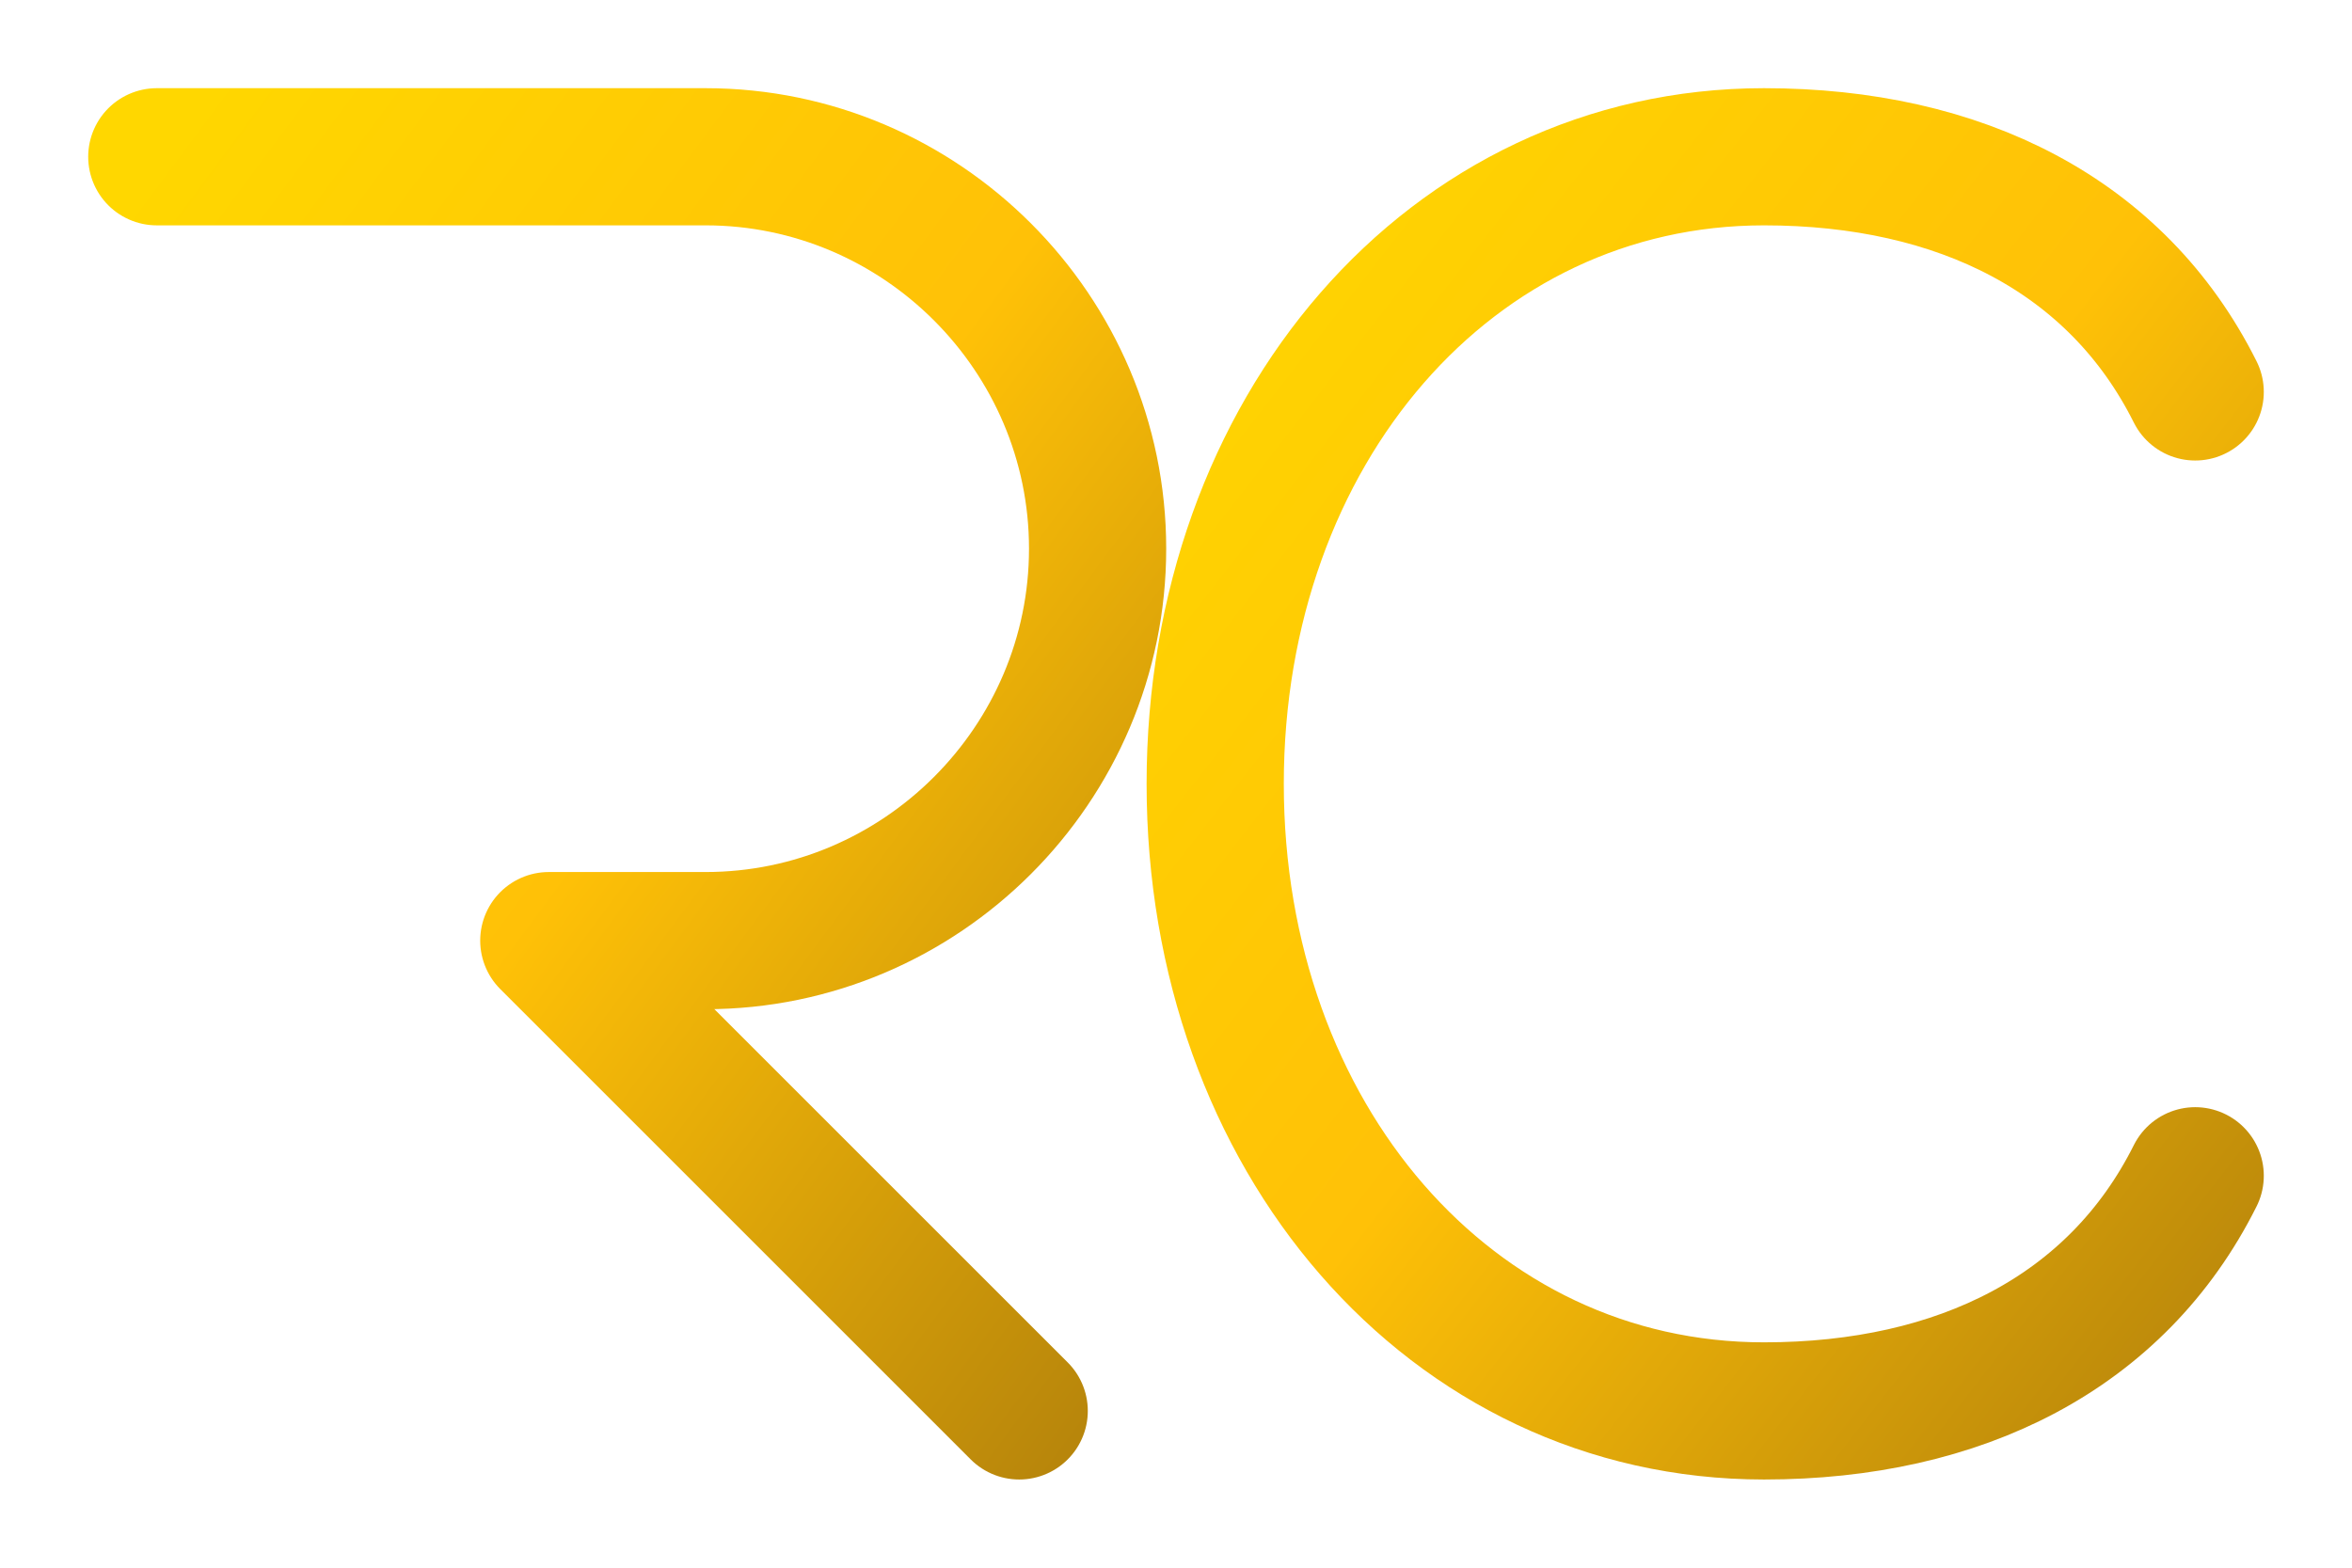
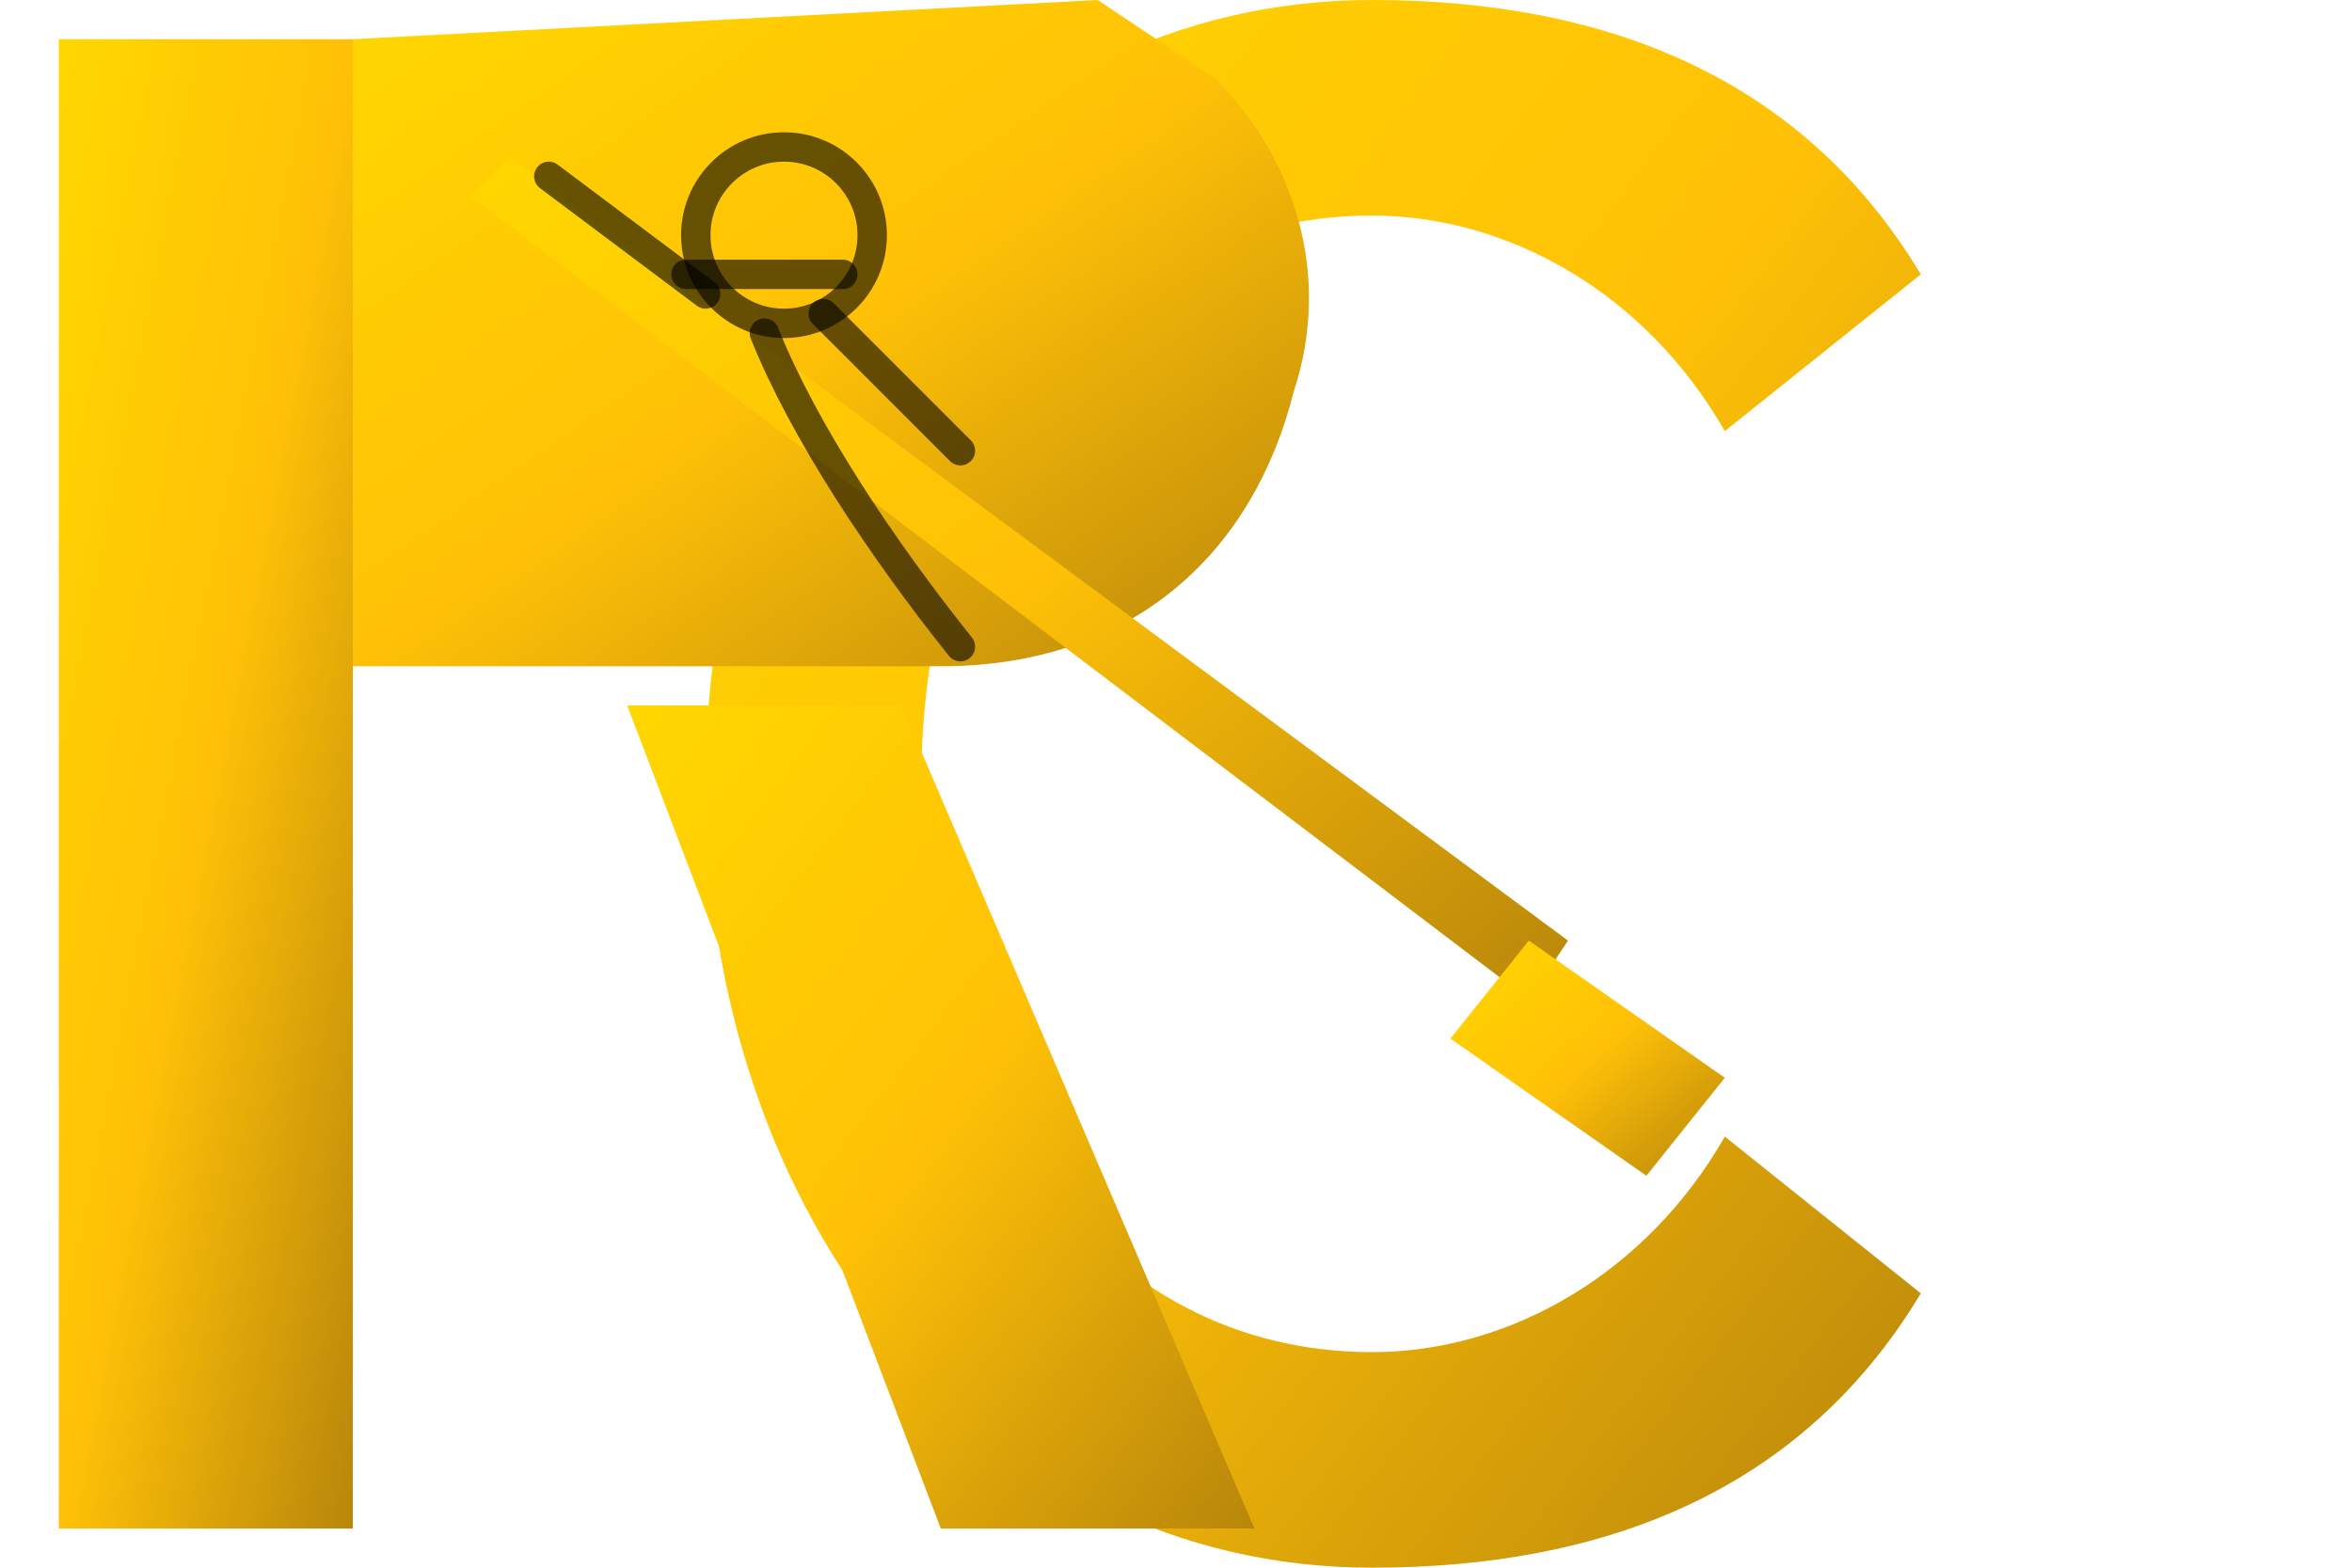
- <svg xmlns="http://www.w3.org/2000/svg" viewBox="0 0 120 80" fill="none">
+ <svg xmlns="http://www.w3.org/2000/svg" viewBox="0 0 120 80">
  <defs>
    <linearGradient id="gold" x1="0" y1="0" x2="1" y2="1">
      <stop offset="0%" stop-color="#FFD700" />
      <stop offset="50%" stop-color="#FFC107" />
      <stop offset="100%" stop-color="#B8860B" />
    </linearGradient>
  </defs>
-   <path d="M8 8h28c11 0 20 9 20 20s-9 20-20 20H28l24 24" stroke="url(#gold)" stroke-width="7" stroke-linecap="round" stroke-linejoin="round" fill="none" />
-   <line x1="8" y1="8" x2="8" y2="72" stroke="url(#gold)" stroke-width="7" stroke-linecap="round" />
-   <path d="M112 20c-4-8-12-12-22-12-16 0-28 14-28 32s12 32 28 32c10 0 18-4 22-12" stroke="url(#gold)" stroke-width="7" stroke-linecap="round" fill="none" />
+   <path fill="url(#gold)" d="M98 14 C92 4 82 0 70 0 C50 0 36 18 36 40 C36 62 50 80 70 80 C82 80 92 76 98 66 L88 58 C84 65 77 69 70 69 C56 69 47 56 47 40 C47 24 56 11 70 11 C77 11 84 15 88 22Z" />
+   <path fill="url(#gold)" d="M3 2 L18 2 L18 78 L3 78Z" />
+   <path fill="url(#gold)" d="M18 2 L56 0 L62 4 C66 8 68 14 66 20 C64 28 58 34 48 34 L18 34Z" />
+   <path fill="url(#gold)" d="M32 36 L46 36 L64 78 L48 78Z" />
+   <path fill="url(#gold)" d="M24 10 L26 8 L80 48 L78 51Z" />
+   <path fill="url(#gold)" d="M78 48 L88 55 L84 60 L74 53Z" />
+   <g fill="none" stroke="rgba(0,0,0,0.6)" stroke-width="1.5" stroke-linecap="round" stroke-linejoin="round">
+     <circle cx="40" cy="12" r="4.5" />
+     <path d="M39 17 C41 22 45 28 49 33" />
+     <path d="M36 15 L28 9" />
+     <path d="M42 16 L49 23" />
+     <path d="M35 14 L43 14" />
+   </g>
</svg>
